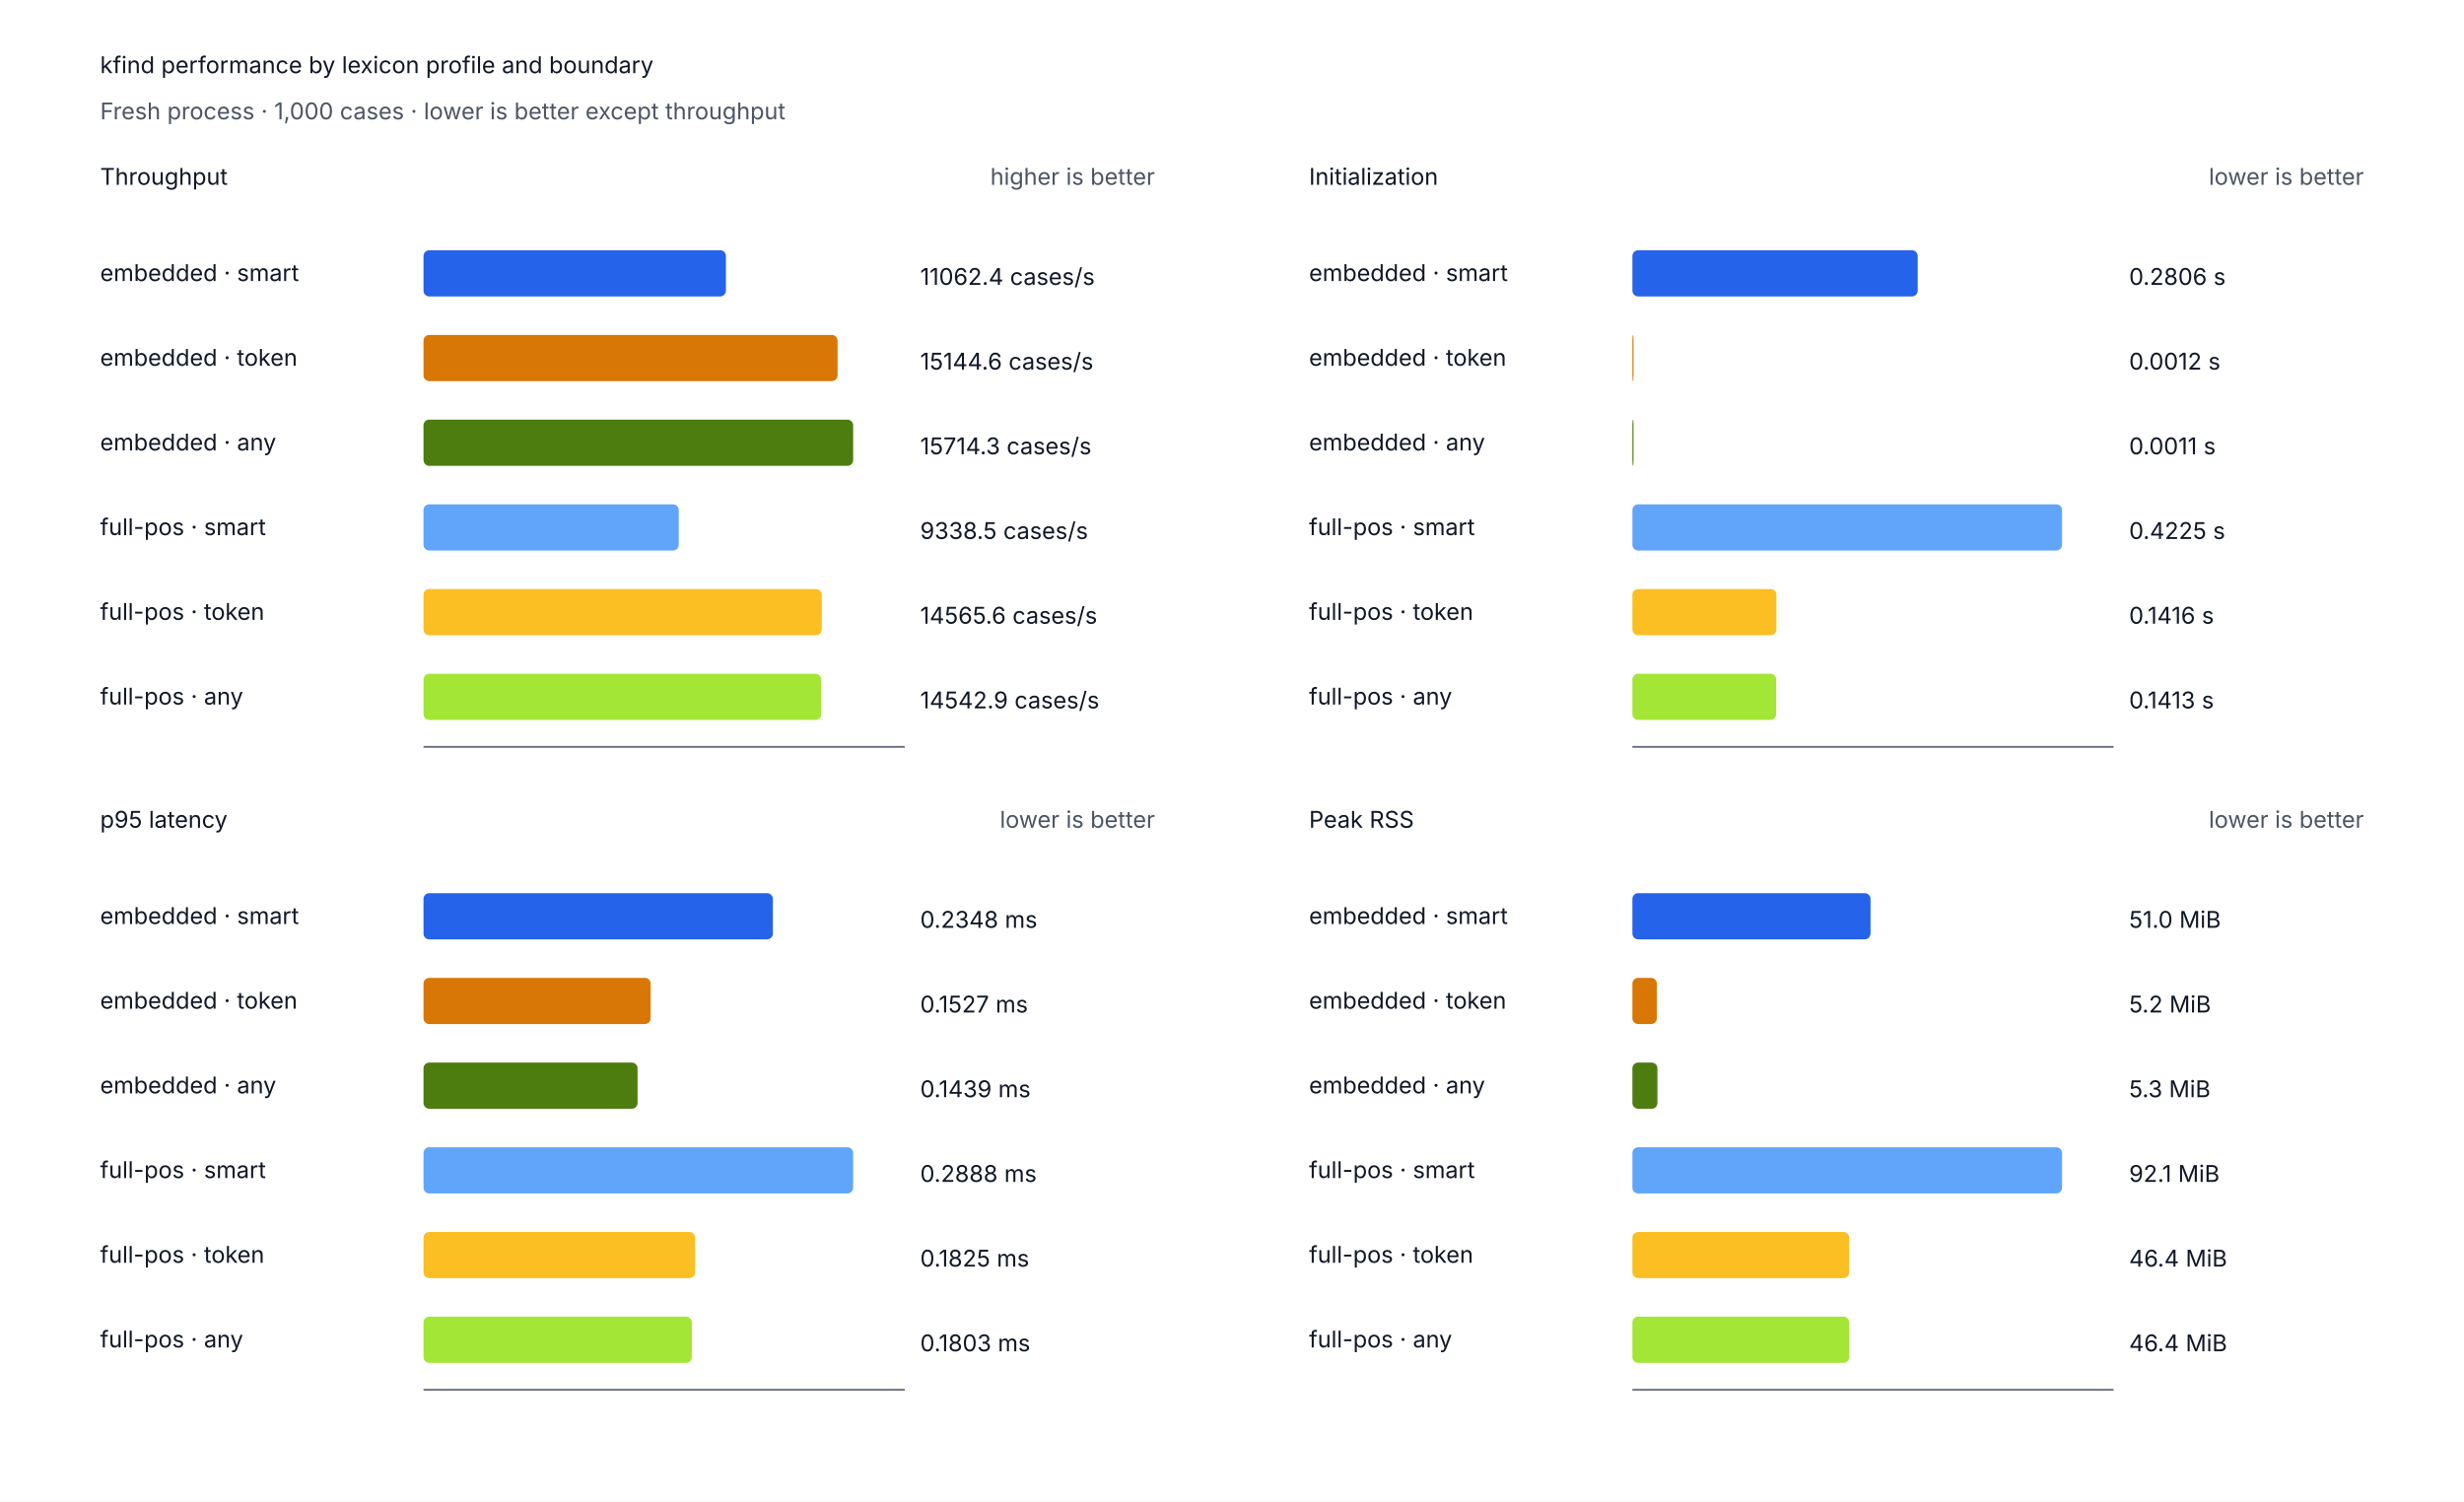
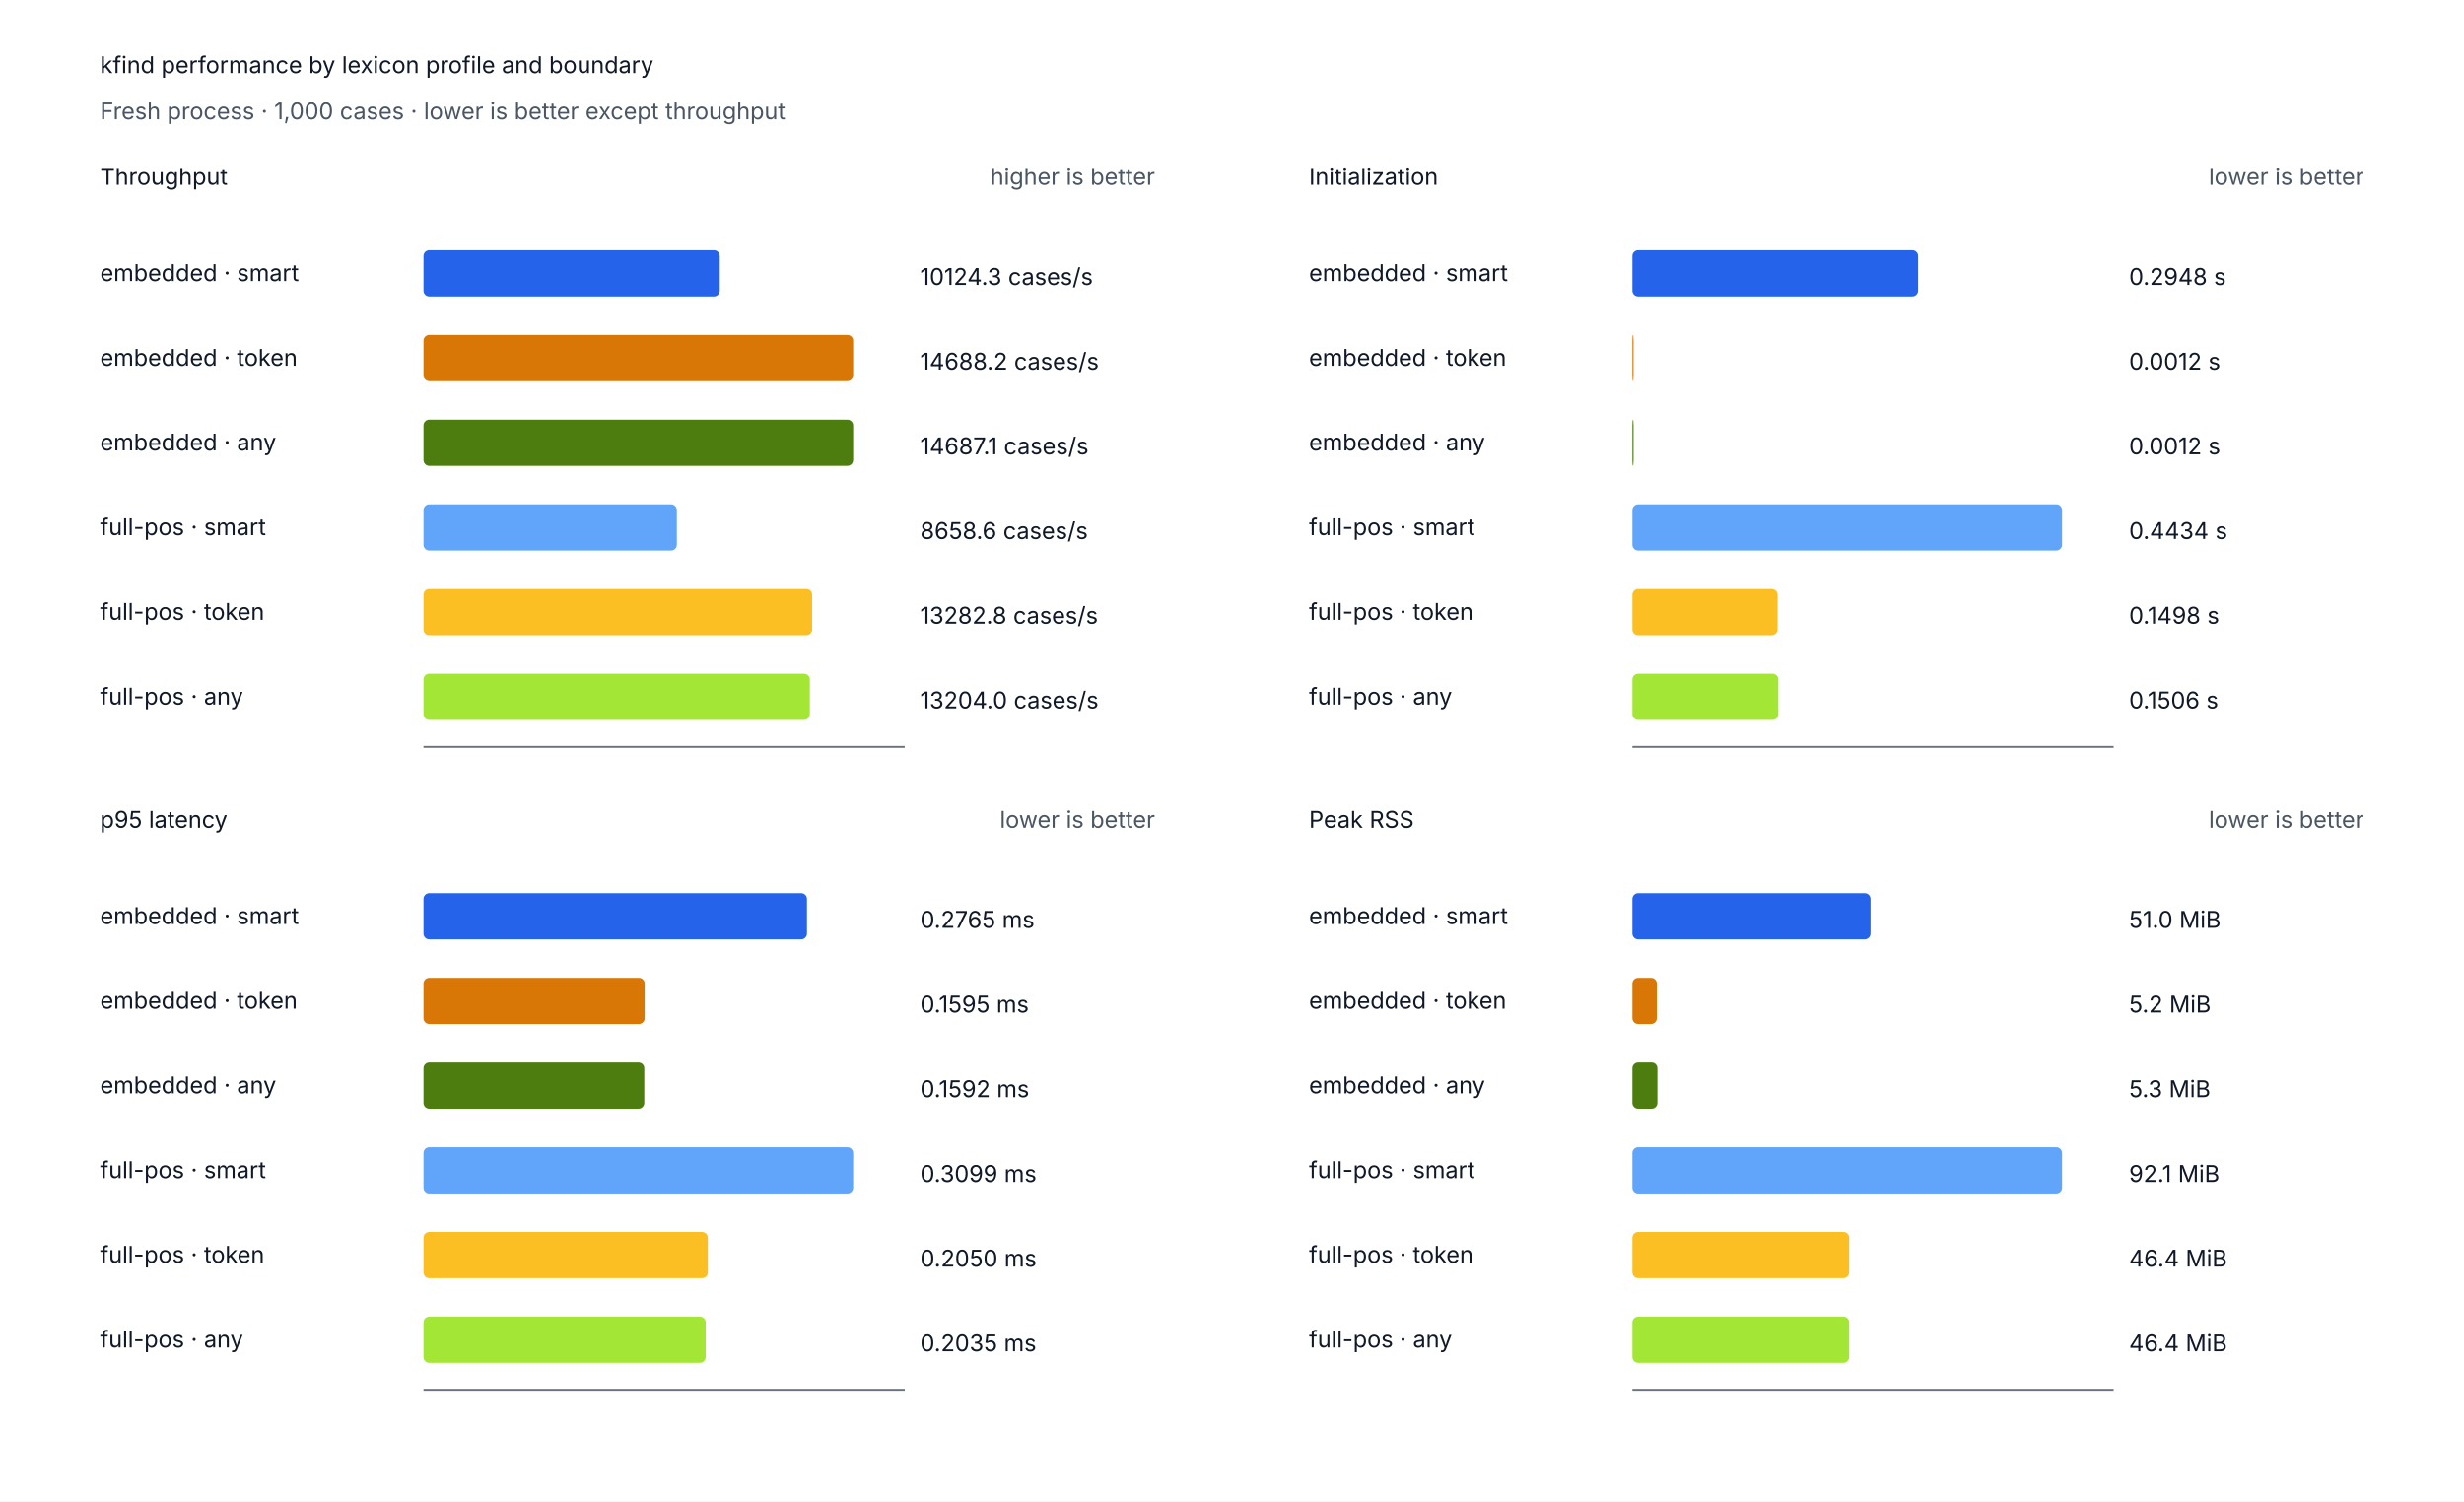
<svg xmlns="http://www.w3.org/2000/svg" width="1280" height="780" viewBox="0 0 1280 780" role="img" aria-labelledby="title desc">
  <style>
  .background { fill: #ffffff; }
  text { fill: #111827; font-family: -apple-system, BlinkMacSystemFont, "Segoe UI", sans-serif; }
  .muted { fill: #4b5563; }
  .grid { stroke: #d1d5db; stroke-width: 1; }
  .axis { stroke: #6b7280; stroke-width: 1; }
  @media (prefers-color-scheme: dark) {
    .background { fill: #0d1117; }
    text { fill: #f3f4f6; }
    .muted { fill: #9ca3af; }
    .grid { stroke: #374151; }
    .axis { stroke: #9ca3af; }
  }
</style>
  <rect class="background" width="1280" height="780" />
  <text x="52.0" y="38.0" text-anchor="start">kfind performance by lexicon profile and boundary</text>
  <text x="52.0" y="62.0" text-anchor="start" class="muted">Fresh process · 1,000 cases · lower is better except throughput</text>
  <text x="52.0" y="96.0" text-anchor="start">Throughput</text>
  <text x="600.0" y="96.0" text-anchor="end" class="muted">higher is better</text>
  <text x="52.0" y="146.0" text-anchor="start">embedded · smart</text>
-   <rect x="220.0" y="130.0" width="157.1" height="24.0" rx="3" fill="#2563eb" />
-   <text x="478.0" y="148.0" text-anchor="start">11062.4 cases/s</text>
+   <rect x="220.0" y="130.0" width="153.9" height="24.0" rx="3" fill="#2563eb" />
+   <text x="478.0" y="148.0" text-anchor="start">10124.3 cases/s</text>
  <text x="52.0" y="190.0" text-anchor="start">embedded · token</text>
-   <rect x="220.0" y="174.0" width="215.1" height="24.0" rx="3" fill="#d97706" />
-   <text x="478.0" y="192.0" text-anchor="start">15144.6 cases/s</text>
+   <rect x="220.0" y="174.0" width="223.2" height="24.0" rx="3" fill="#d97706" />
+   <text x="478.0" y="192.0" text-anchor="start">14688.2 cases/s</text>
  <text x="52.0" y="234.0" text-anchor="start">embedded · any</text>
  <rect x="220.0" y="218.0" width="223.2" height="24.0" rx="3" fill="#4d7c0f" />
-   <text x="478.0" y="236.0" text-anchor="start">15714.3 cases/s</text>
+   <text x="478.0" y="236.0" text-anchor="start">14687.1 cases/s</text>
  <text x="52.0" y="278.0" text-anchor="start">full-pos · smart</text>
-   <rect x="220.0" y="262.0" width="132.6" height="24.0" rx="3" fill="#60a5fa" />
-   <text x="478.0" y="280.0" text-anchor="start">9338.5 cases/s</text>
+   <rect x="220.0" y="262.0" width="131.6" height="24.0" rx="3" fill="#60a5fa" />
+   <text x="478.0" y="280.0" text-anchor="start">8658.6 cases/s</text>
  <text x="52.0" y="322.0" text-anchor="start">full-pos · token</text>
-   <rect x="220.0" y="306.0" width="206.9" height="24.0" rx="3" fill="#fbbf24" />
-   <text x="478.0" y="324.0" text-anchor="start">14565.6 cases/s</text>
+   <rect x="220.0" y="306.0" width="201.9" height="24.0" rx="3" fill="#fbbf24" />
+   <text x="478.0" y="324.0" text-anchor="start">13282.8 cases/s</text>
  <text x="52.0" y="366.0" text-anchor="start">full-pos · any</text>
-   <rect x="220.0" y="350.0" width="206.6" height="24.0" rx="3" fill="#a3e635" />
-   <text x="478.0" y="368.0" text-anchor="start">14542.9 cases/s</text>
+   <rect x="220.0" y="350.0" width="200.7" height="24.0" rx="3" fill="#a3e635" />
+   <text x="478.0" y="368.0" text-anchor="start">13204.0 cases/s</text>
  <line class="axis" x1="220" y1="388" x2="470" y2="388" />
  <text x="680.0" y="96.0" text-anchor="start">Initialization</text>
  <text x="1228.0" y="96.0" text-anchor="end" class="muted">lower is better</text>
  <text x="680.0" y="146.0" text-anchor="start">embedded · smart</text>
-   <rect x="848.0" y="130.0" width="148.2" height="24.0" rx="3" fill="#2563eb" />
-   <text x="1106.0" y="148.0" text-anchor="start">0.2806 s</text>
+   <rect x="848.0" y="130.0" width="148.4" height="24.0" rx="3" fill="#2563eb" />
+   <text x="1106.0" y="148.0" text-anchor="start">0.2948 s</text>
  <text x="680.0" y="190.0" text-anchor="start">embedded · token</text>
  <rect x="848.0" y="174.0" width="0.6" height="24.0" rx="3" fill="#d97706" />
  <text x="1106.0" y="192.0" text-anchor="start">0.0012 s</text>
  <text x="680.0" y="234.0" text-anchor="start">embedded · any</text>
  <rect x="848.0" y="218.0" width="0.6" height="24.0" rx="3" fill="#4d7c0f" />
-   <text x="1106.0" y="236.0" text-anchor="start">0.0011 s</text>
+   <text x="1106.0" y="236.0" text-anchor="start">0.0012 s</text>
  <text x="680.0" y="278.0" text-anchor="start">full-pos · smart</text>
  <rect x="848.0" y="262.0" width="223.2" height="24.0" rx="3" fill="#60a5fa" />
-   <text x="1106.0" y="280.0" text-anchor="start">0.4225 s</text>
+   <text x="1106.0" y="280.0" text-anchor="start">0.4434 s</text>
  <text x="680.0" y="322.0" text-anchor="start">full-pos · token</text>
-   <rect x="848.0" y="306.0" width="74.8" height="24.0" rx="3" fill="#fbbf24" />
-   <text x="1106.0" y="324.0" text-anchor="start">0.1416 s</text>
+   <rect x="848.0" y="306.0" width="75.4" height="24.0" rx="3" fill="#fbbf24" />
+   <text x="1106.0" y="324.0" text-anchor="start">0.1498 s</text>
  <text x="680.0" y="366.0" text-anchor="start">full-pos · any</text>
-   <rect x="848.0" y="350.0" width="74.7" height="24.0" rx="3" fill="#a3e635" />
-   <text x="1106.0" y="368.0" text-anchor="start">0.1413 s</text>
+   <rect x="848.0" y="350.0" width="75.8" height="24.0" rx="3" fill="#a3e635" />
+   <text x="1106.0" y="368.0" text-anchor="start">0.1506 s</text>
  <line class="axis" x1="848" y1="388" x2="1098" y2="388" />
  <text x="52.0" y="430.0" text-anchor="start">p95 latency</text>
  <text x="600.0" y="430.0" text-anchor="end" class="muted">lower is better</text>
  <text x="52.0" y="480.0" text-anchor="start">embedded · smart</text>
-   <rect x="220.0" y="464.0" width="181.5" height="24.0" rx="3" fill="#2563eb" />
-   <text x="478.0" y="482.0" text-anchor="start">0.2348 ms</text>
+   <rect x="220.0" y="464.0" width="199.2" height="24.0" rx="3" fill="#2563eb" />
+   <text x="478.0" y="482.0" text-anchor="start">0.2765 ms</text>
  <text x="52.0" y="524.0" text-anchor="start">embedded · token</text>
-   <rect x="220.0" y="508.0" width="118.0" height="24.0" rx="3" fill="#d97706" />
-   <text x="478.0" y="526.0" text-anchor="start">0.1527 ms</text>
+   <rect x="220.0" y="508.0" width="114.9" height="24.0" rx="3" fill="#d97706" />
+   <text x="478.0" y="526.0" text-anchor="start">0.1595 ms</text>
  <text x="52.0" y="568.0" text-anchor="start">embedded · any</text>
-   <rect x="220.0" y="552.0" width="111.2" height="24.0" rx="3" fill="#4d7c0f" />
-   <text x="478.0" y="570.0" text-anchor="start">0.1439 ms</text>
+   <rect x="220.0" y="552.0" width="114.7" height="24.0" rx="3" fill="#4d7c0f" />
+   <text x="478.0" y="570.0" text-anchor="start">0.1592 ms</text>
  <text x="52.0" y="612.0" text-anchor="start">full-pos · smart</text>
  <rect x="220.0" y="596.0" width="223.2" height="24.0" rx="3" fill="#60a5fa" />
-   <text x="478.0" y="614.0" text-anchor="start">0.2888 ms</text>
+   <text x="478.0" y="614.0" text-anchor="start">0.3099 ms</text>
  <text x="52.0" y="656.0" text-anchor="start">full-pos · token</text>
-   <rect x="220.0" y="640.0" width="141.1" height="24.0" rx="3" fill="#fbbf24" />
-   <text x="478.0" y="658.0" text-anchor="start">0.1825 ms</text>
+   <rect x="220.0" y="640.0" width="147.7" height="24.0" rx="3" fill="#fbbf24" />
+   <text x="478.0" y="658.0" text-anchor="start">0.2050 ms</text>
  <text x="52.0" y="700.0" text-anchor="start">full-pos · any</text>
-   <rect x="220.0" y="684.0" width="139.4" height="24.0" rx="3" fill="#a3e635" />
-   <text x="478.0" y="702.0" text-anchor="start">0.1803 ms</text>
+   <rect x="220.0" y="684.0" width="146.6" height="24.0" rx="3" fill="#a3e635" />
+   <text x="478.0" y="702.0" text-anchor="start">0.2035 ms</text>
  <line class="axis" x1="220" y1="722" x2="470" y2="722" />
  <text x="680.0" y="430.0" text-anchor="start">Peak RSS</text>
  <text x="1228.0" y="430.0" text-anchor="end" class="muted">lower is better</text>
  <text x="680.0" y="480.0" text-anchor="start">embedded · smart</text>
  <rect x="848.0" y="464.0" width="123.7" height="24.0" rx="3" fill="#2563eb" />
  <text x="1106.0" y="482.0" text-anchor="start">51.0 MiB</text>
  <text x="680.0" y="524.0" text-anchor="start">embedded · token</text>
  <rect x="848.0" y="508.0" width="12.7" height="24.0" rx="3" fill="#d97706" />
  <text x="1106.0" y="526.0" text-anchor="start">5.2 MiB</text>
  <text x="680.0" y="568.0" text-anchor="start">embedded · any</text>
  <rect x="848.0" y="552.0" width="13.0" height="24.0" rx="3" fill="#4d7c0f" />
  <text x="1106.0" y="570.0" text-anchor="start">5.3 MiB</text>
  <text x="680.0" y="612.0" text-anchor="start">full-pos · smart</text>
  <rect x="848.0" y="596.0" width="223.2" height="24.0" rx="3" fill="#60a5fa" />
  <text x="1106.0" y="614.0" text-anchor="start">92.1 MiB</text>
  <text x="680.0" y="656.0" text-anchor="start">full-pos · token</text>
  <rect x="848.0" y="640.0" width="112.6" height="24.0" rx="3" fill="#fbbf24" />
  <text x="1106.0" y="658.0" text-anchor="start">46.4 MiB</text>
  <text x="680.0" y="700.0" text-anchor="start">full-pos · any</text>
  <rect x="848.0" y="684.0" width="112.6" height="24.0" rx="3" fill="#a3e635" />
  <text x="1106.0" y="702.0" text-anchor="start">46.4 MiB</text>
  <line class="axis" x1="848" y1="722" x2="1098" y2="722" />
</svg>
